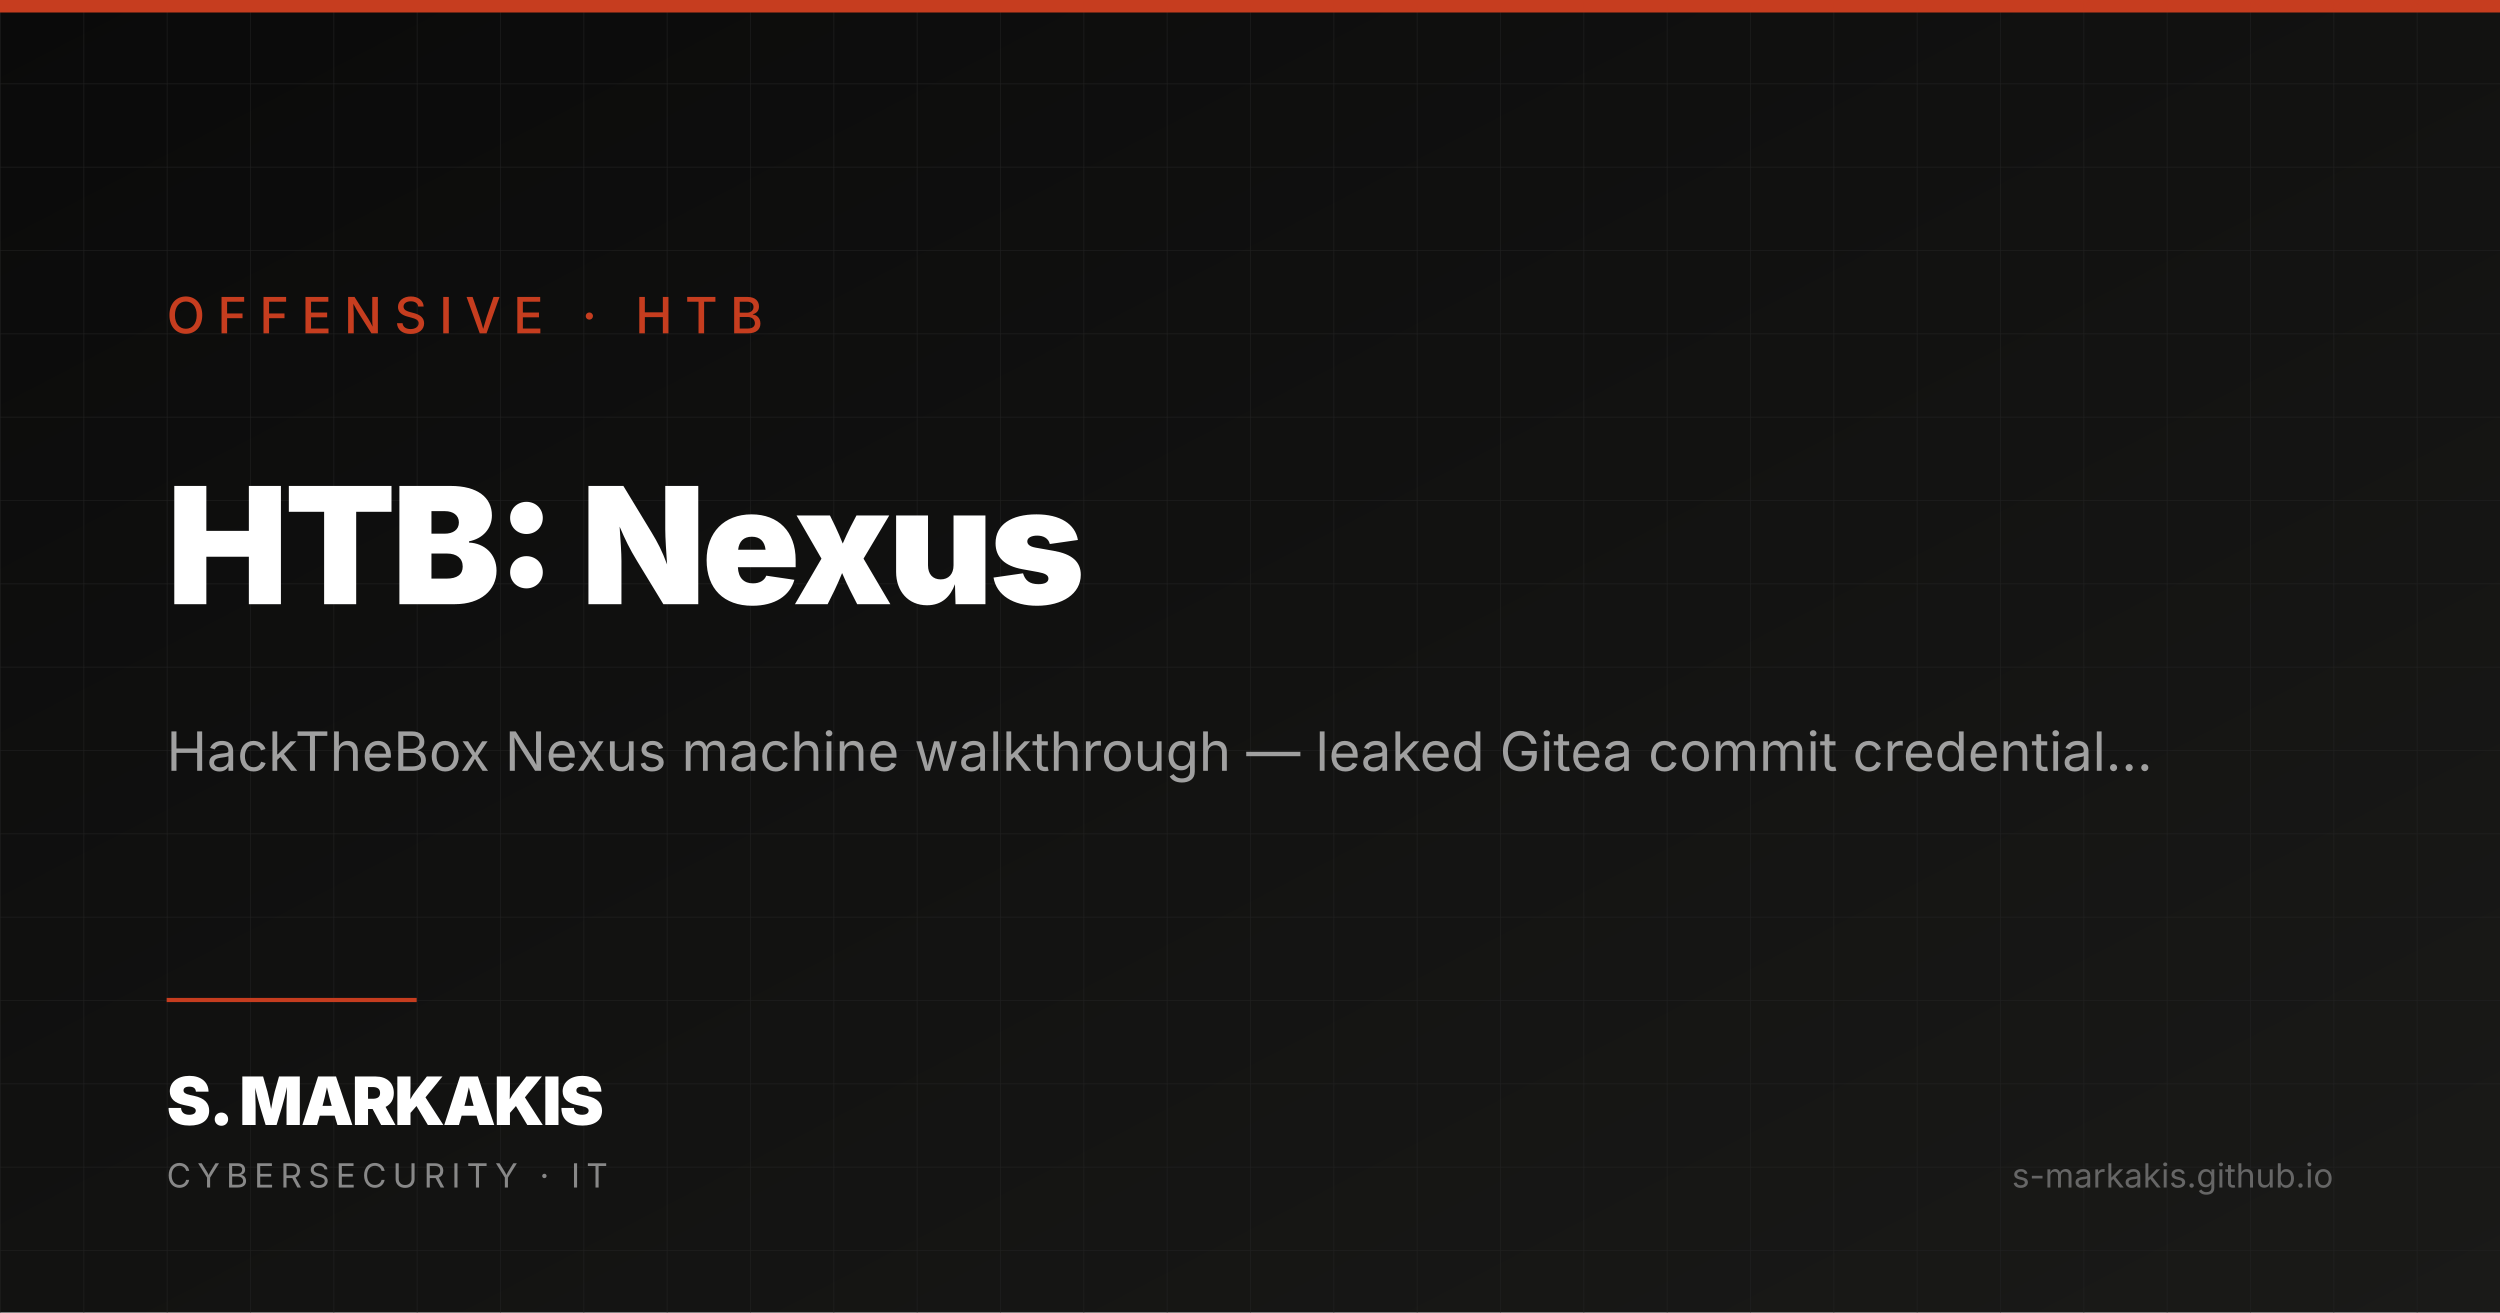
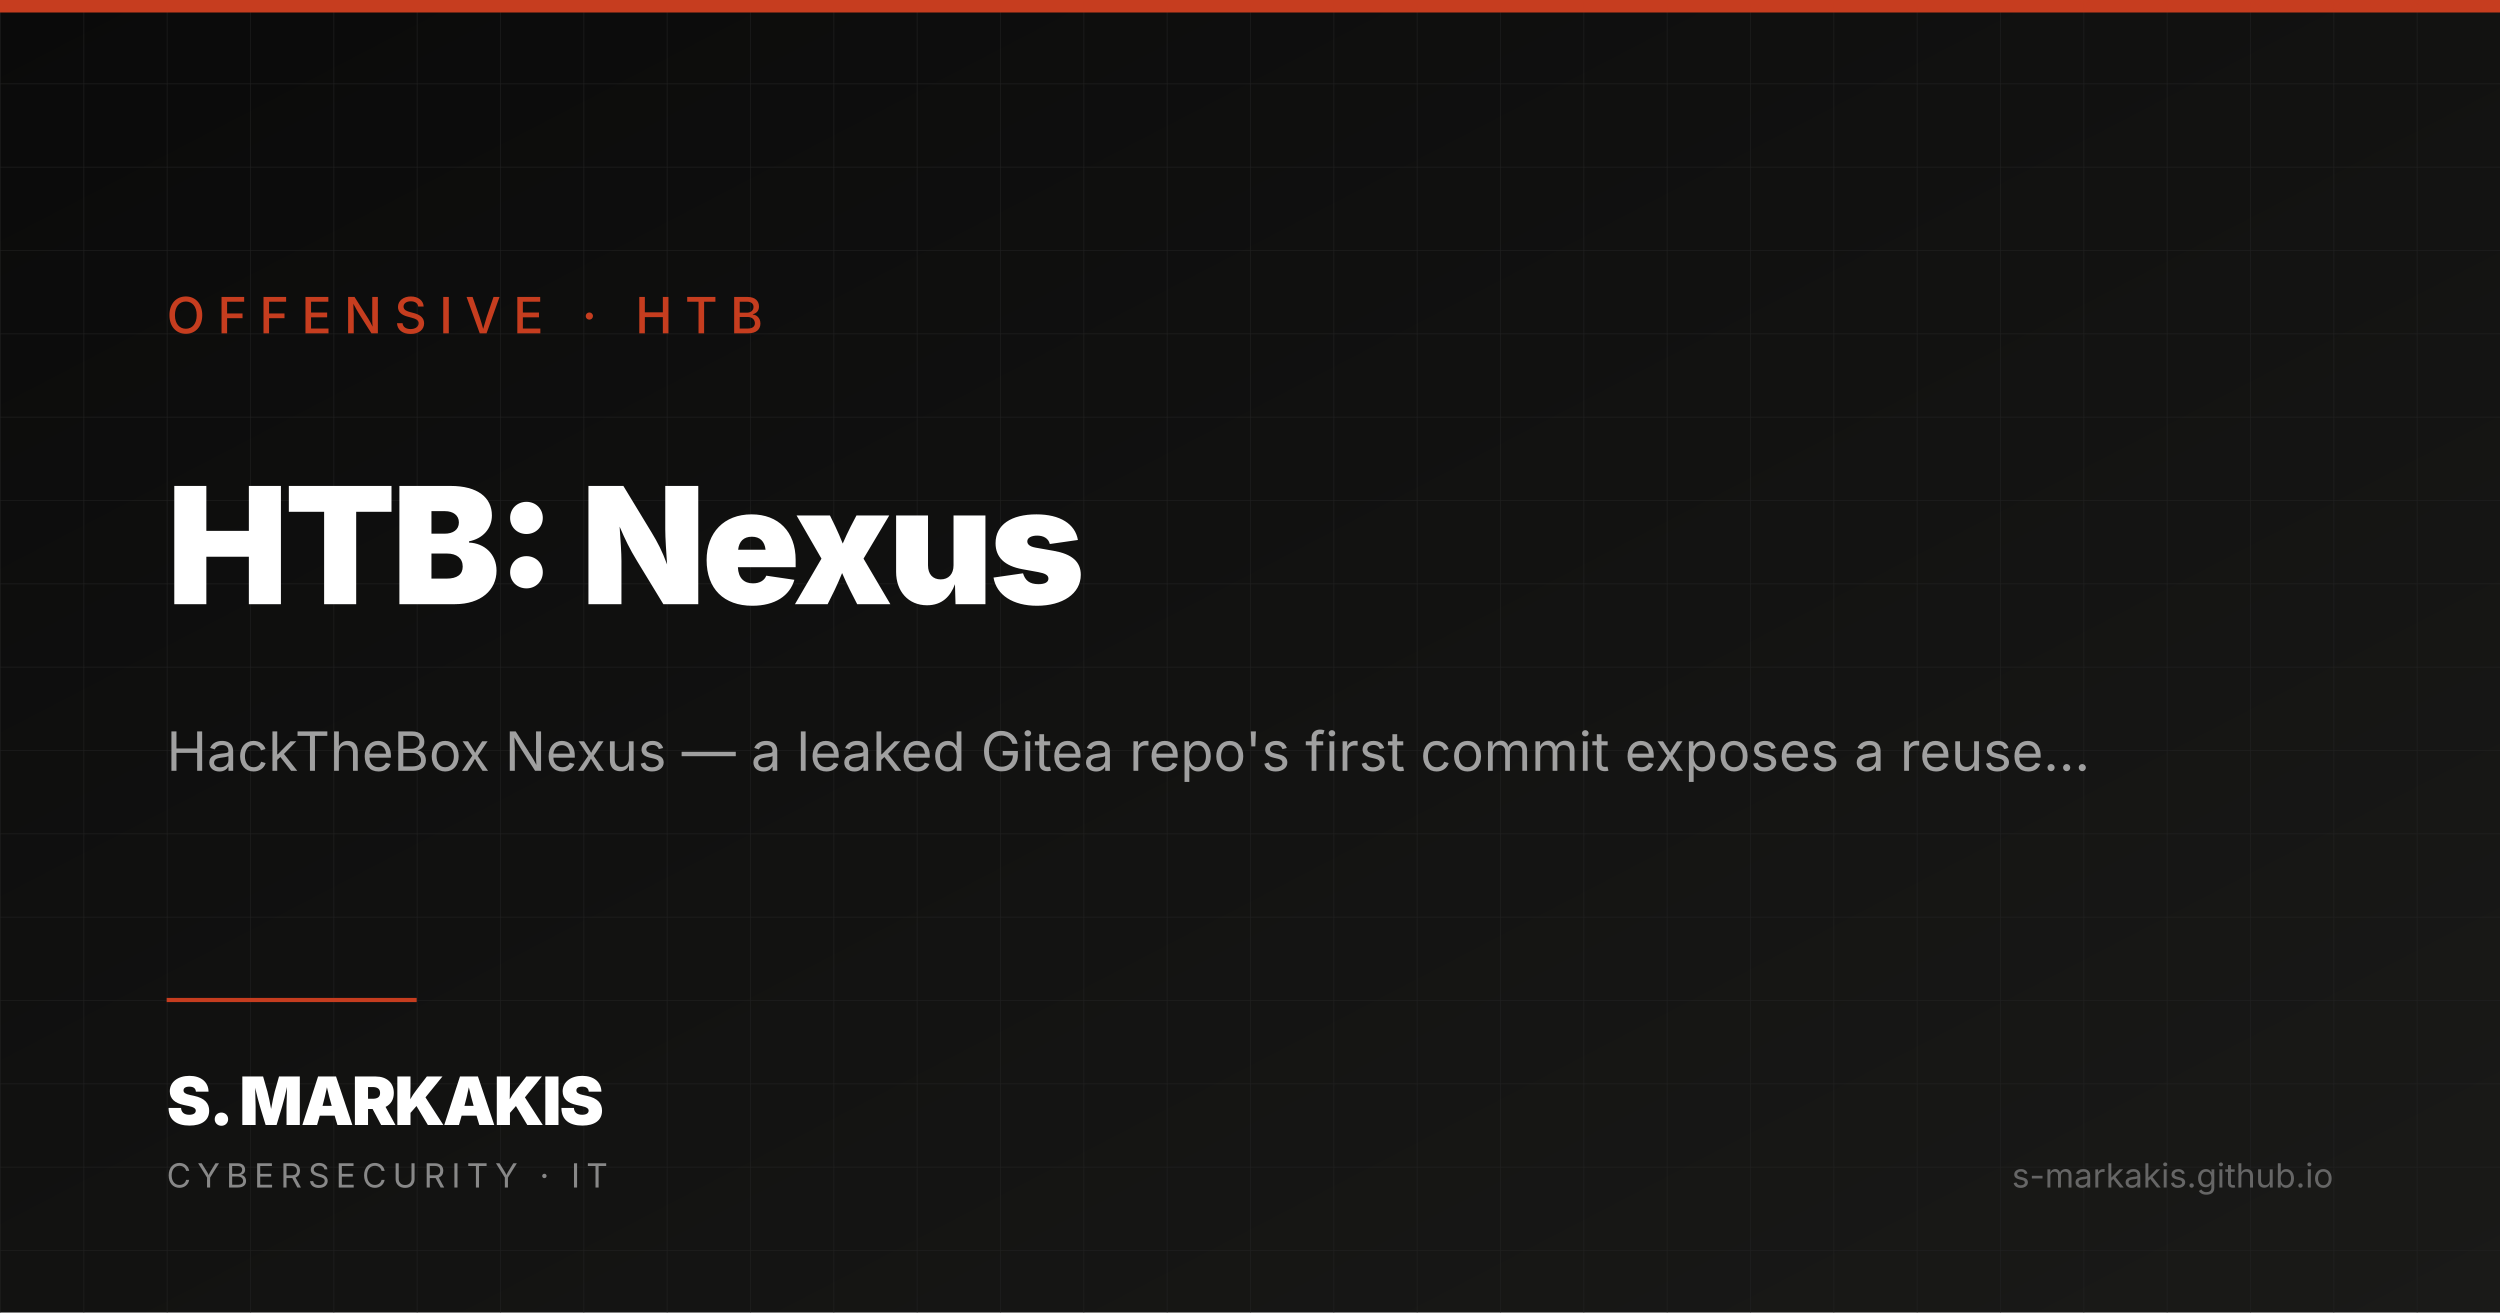
<svg xmlns="http://www.w3.org/2000/svg" viewBox="0 0 1200 630" width="1200" height="630">
  <defs>
    <linearGradient id="bg" x1="0" y1="0" x2="1" y2="1">
      <stop offset="0%" stop-color="#0a0a0a" />
      <stop offset="100%" stop-color="#1a1a18" />
    </linearGradient>
    <pattern id="grid" width="40" height="40" patternUnits="userSpaceOnUse">
      <path d="M 40 0 L 0 0 0 40" fill="none" stroke="#222" stroke-width="0.5" />
    </pattern>
  </defs>
  <rect width="1200" height="630" fill="url(#bg)" />
  <rect width="1200" height="630" fill="url(#grid)" />
  <rect x="0" y="0" width="1200" height="6" fill="#c63d1f" />
  <text x="80" y="160" font-family="Inter, Helvetica, Arial, sans-serif" font-size="24" font-weight="500" fill="#c63d1f" letter-spacing="6">OFFENSIVE · HTB</text>
  <text x="80" y="290" font-family="Inter, Helvetica, Arial, sans-serif" font-size="78" font-weight="900" fill="#ffffff" letter-spacing="-2">HTB: Nexus</text>
-   <text x="80" y="370" font-family="Inter, Helvetica, Arial, sans-serif" font-size="26" font-weight="400" fill="#a0a0a0">HackTheBox Nexus machine walkthrough — leaked Gitea commit credential…</text>
+   <text x="80" y="370" font-family="Inter, Helvetica, Arial, sans-serif" font-size="26" font-weight="400" fill="#a0a0a0">HackTheBox Nexus — a leaked Gitea repo's first commit exposes a reuse…</text>
  <line x1="80" y1="480" x2="200" y2="480" stroke="#c63d1f" stroke-width="2" />
  <text x="80" y="540" font-family="Inter, Helvetica, Arial, sans-serif" font-size="32" font-weight="900" fill="#ffffff" letter-spacing="-1">S. MARKAKIS</text>
  <text x="80" y="570" font-family="Inter, Helvetica, Arial, sans-serif" font-size="16" font-weight="400" fill="#888" letter-spacing="3">CYBERSECURITY · IT</text>
  <text x="1120" y="570" font-family="Inter, Helvetica, Arial, sans-serif" font-size="16" font-weight="400" fill="#666" text-anchor="end">s-markakis.github.io</text>
</svg>
